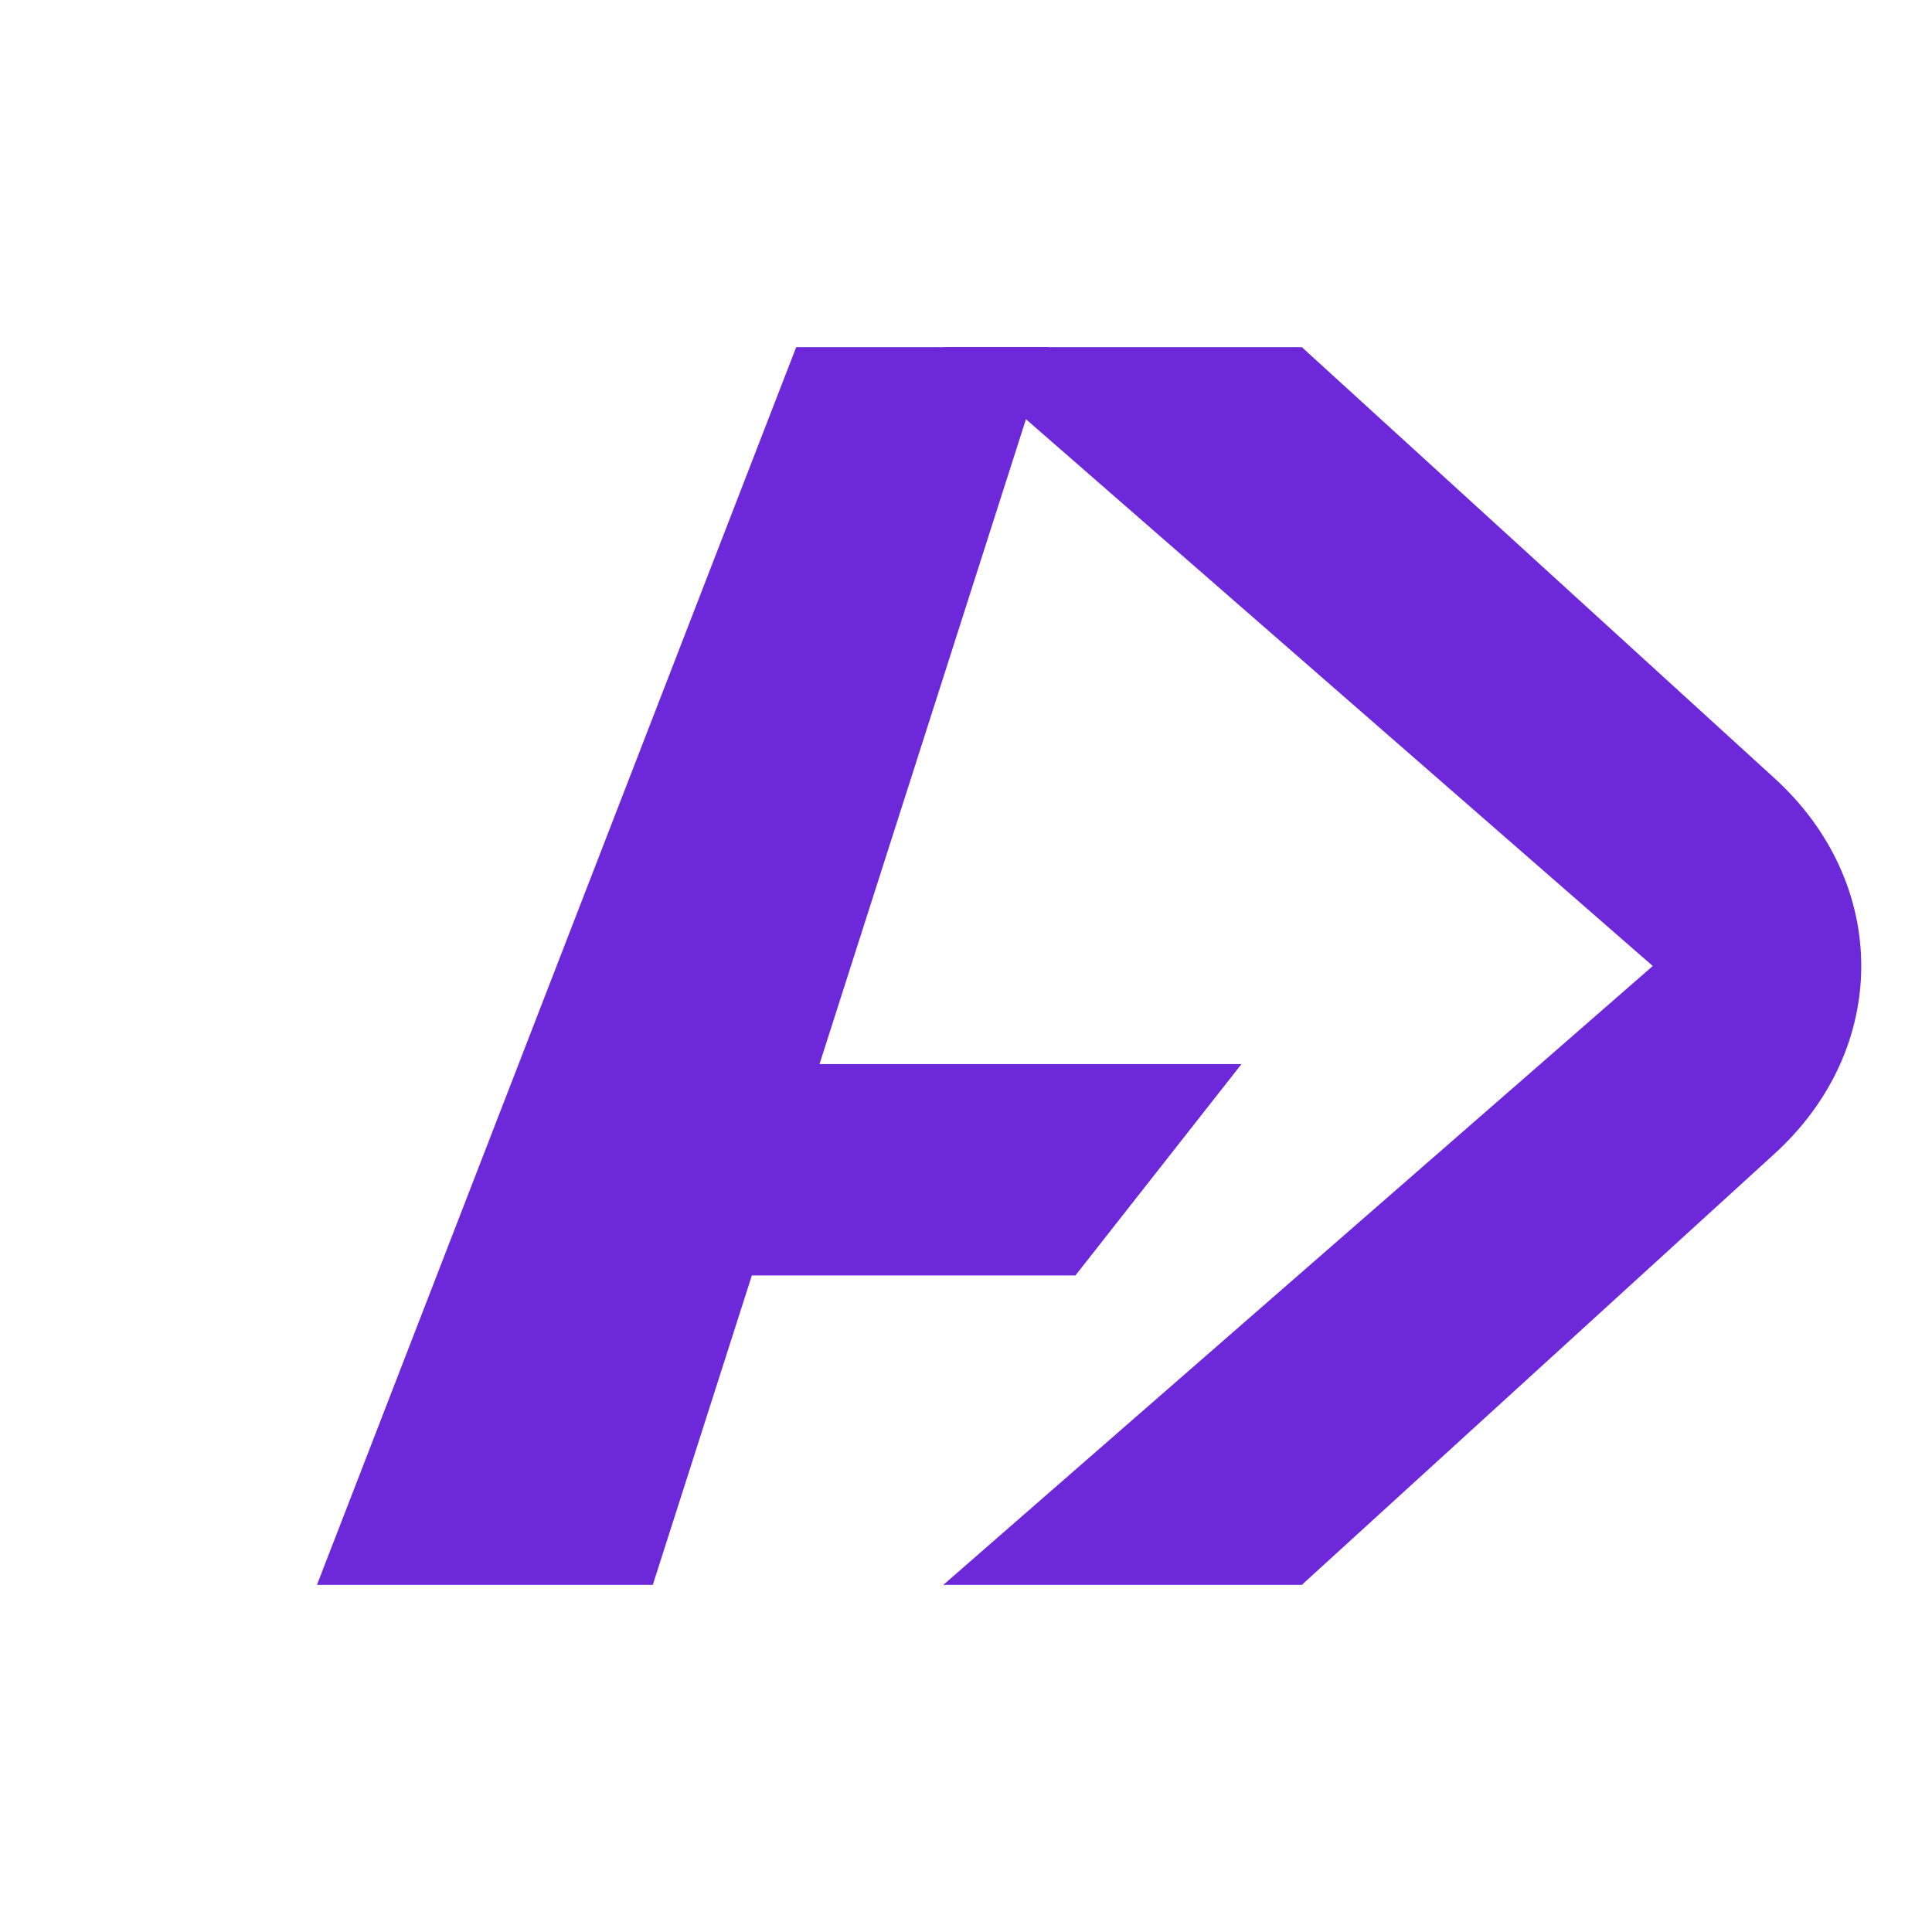
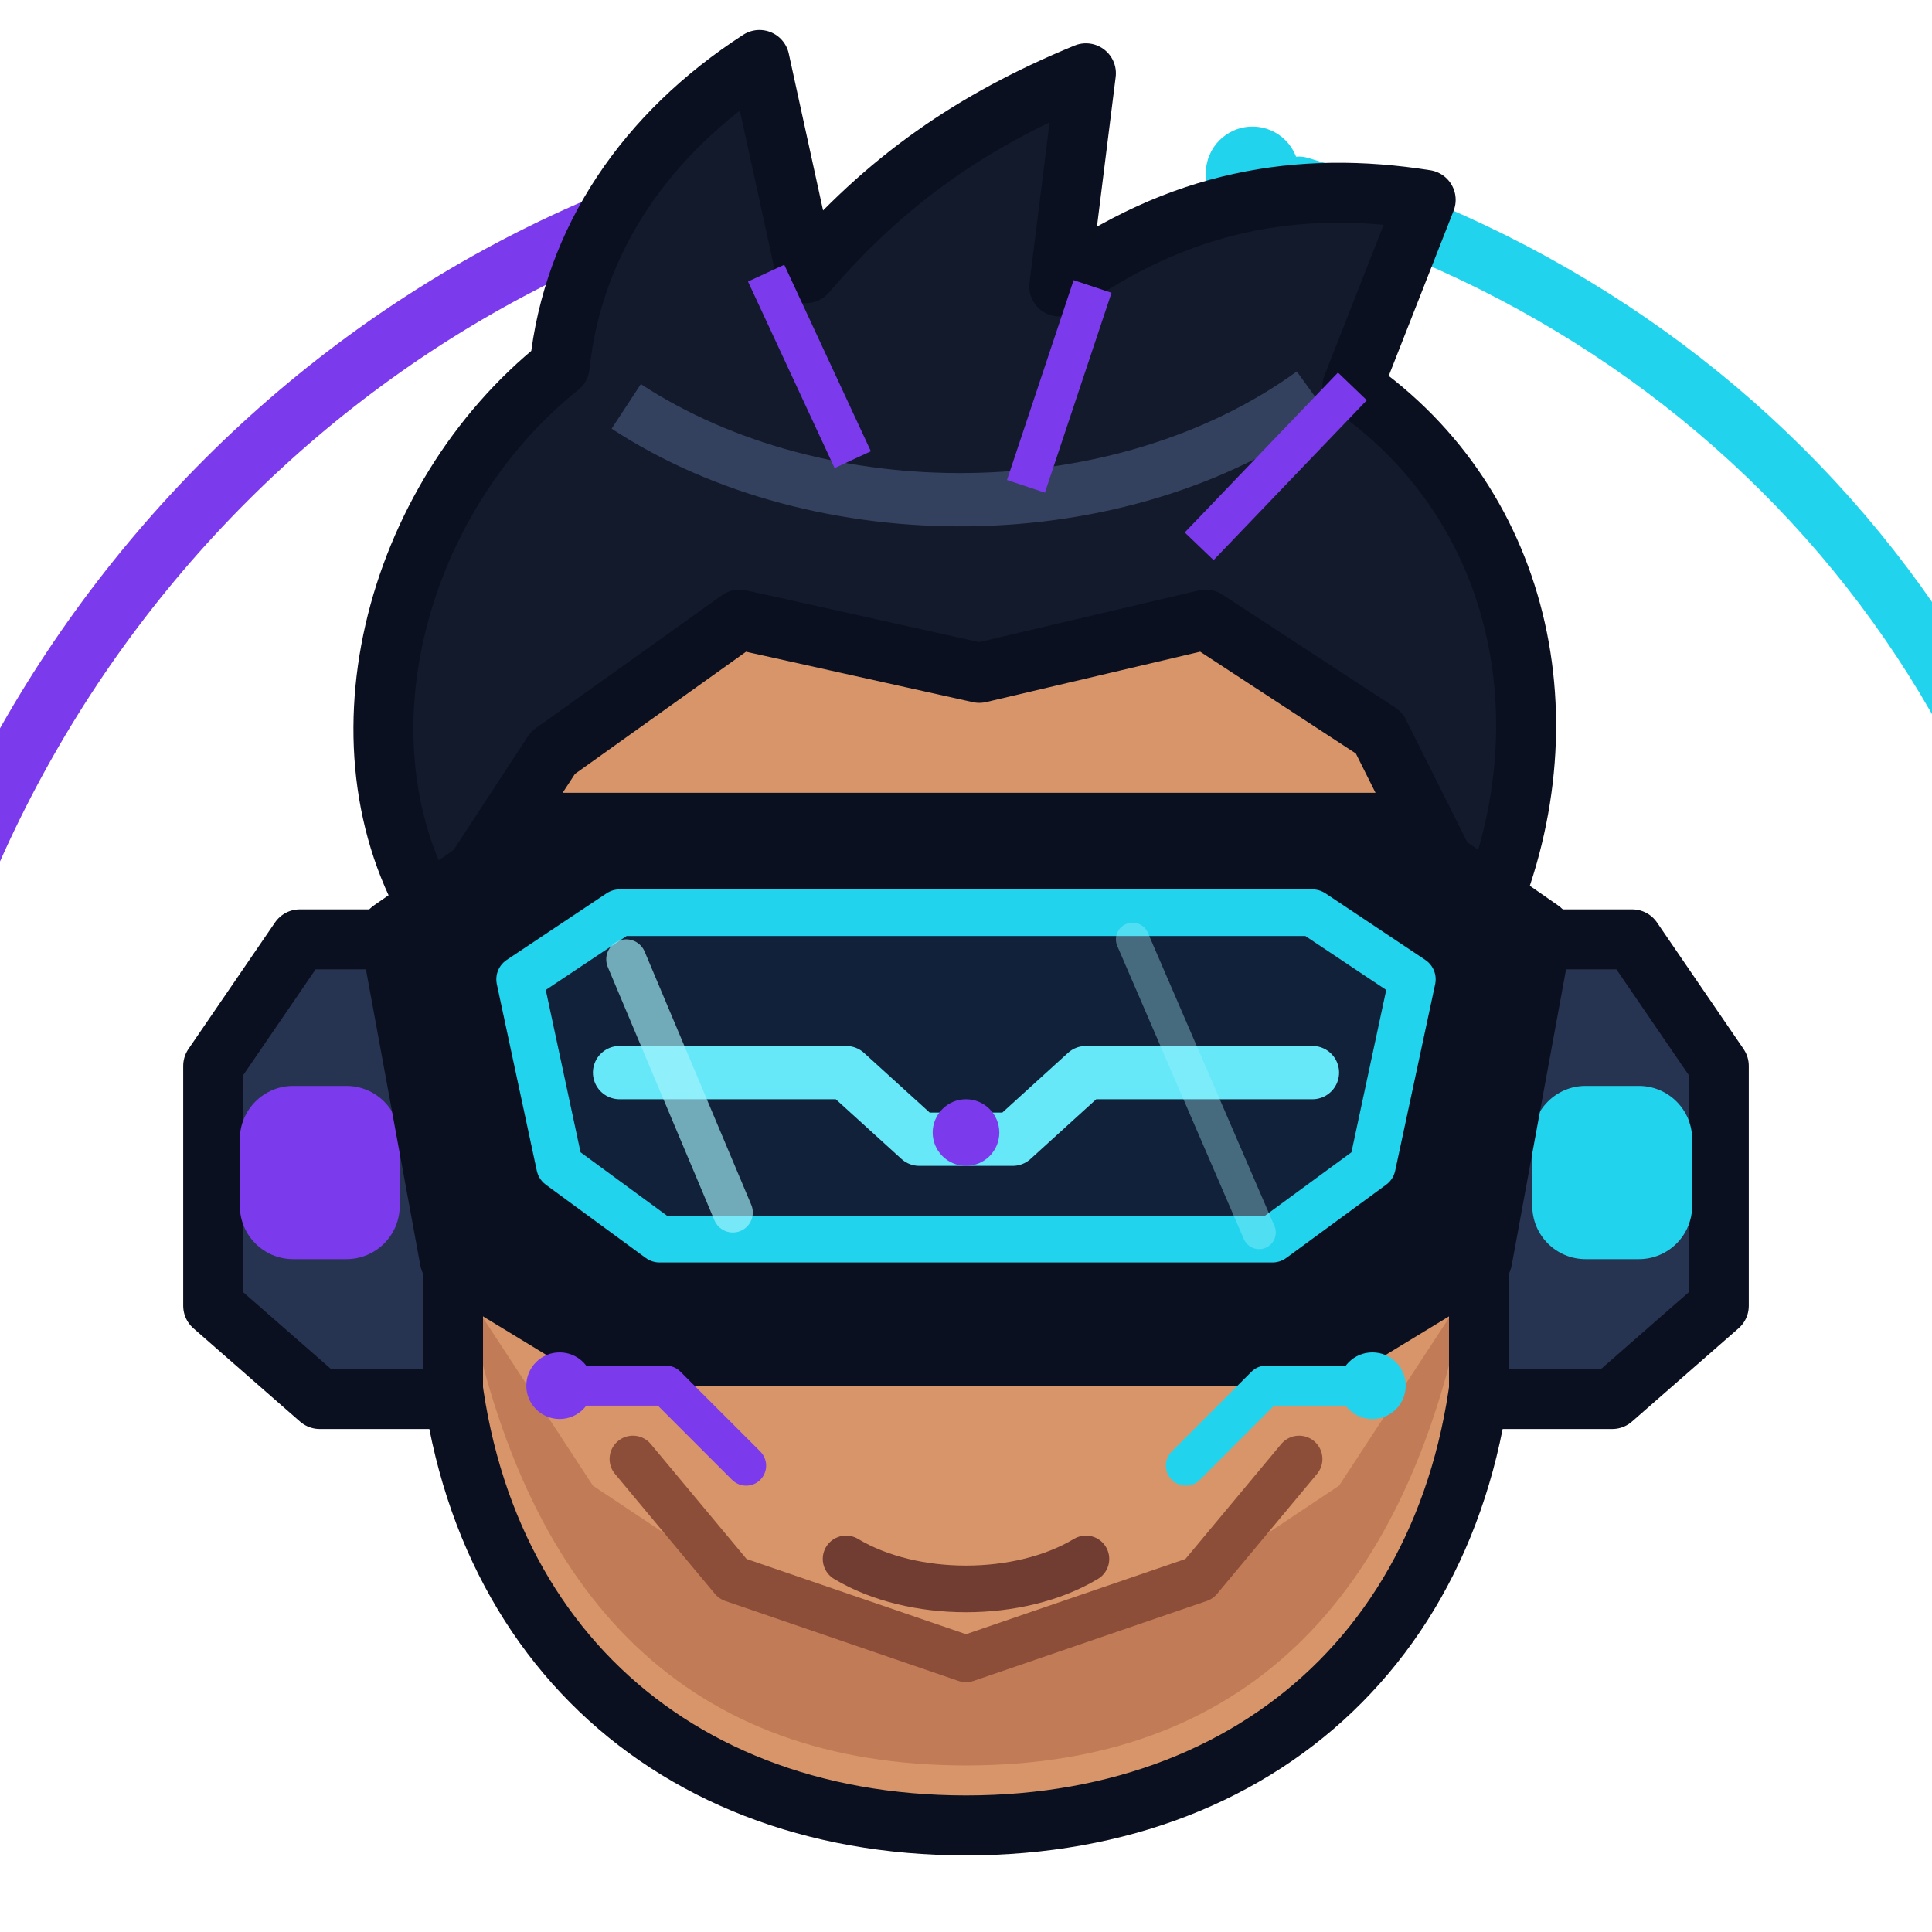
- <svg xmlns="http://www.w3.org/2000/svg" width="512" height="512" viewBox="0 0 512 512" fill="none">
-   <g id="Adnan-Favicon-A-Code-Chevron">
-     <path d="M84 420L211 92H278L173 420H84Z" />
-     <path d="M250 92L438 256L250 420H345L470 306C501 278 501 234 470 206L345 92H250Z" />
-     <path d="M184 282H329L285 338H162L184 282Z" />
+ <svg xmlns="http://www.w3.org/2000/svg" width="512" height="512" viewBox="111 50 290 290" fill="none">
+   <g id="tech-halo" fill="none" stroke-linecap="round" stroke-linejoin="round">
+     <path d="M92 273C83 188 132 111 206 82" stroke="#7C3AED" stroke-width="9" />
+     <path d="M306 78C378 99 428 163 426 240" stroke="#22D3EE" stroke-width="9" />
+     <path d="M91 204H67V179H48" stroke="#22D3EE" stroke-width="7" />
+     <path d="M420 278H445V303H464" stroke="#7C3AED" stroke-width="7" />
+     <circle cx="48" cy="179" r="8" fill="#22D3EE" stroke="none" />
+     <circle cx="464" cy="303" r="8" fill="#7C3AED" stroke="none" />
+     <circle cx="214" cy="79" r="7" fill="#7C3AED" stroke="none" />
+     <circle cx="299" cy="76" r="7" fill="#22D3EE" stroke="none" />
  </g>
-   <style>
-     #Adnan-Favicon-A-Code-Chevron { fill: #6d28d9; }
-     @media (prefers-color-scheme: dark) {
-       #Adnan-Favicon-A-Code-Chevron { fill: #c4b5fd; }
-     }
-   </style>
+   <g id="cyber-head" stroke="#0B1020" stroke-width="9" stroke-linecap="round" stroke-linejoin="round">
+     <path d="M178 183C178 130 211 102 256 102C301 102 334 130 334 183V244C334 293 302 324 256 324C210 324 178 293 178 244V183Z" fill="#D89569" />
+     <path d="M181 244C190 291 215 315 256 315C297 315 322 291 331 244L312 273L288 289L256 297L224 289L200 273L181 244Z" fill="#C27B57" stroke="none" />
+     <path d="M206 269L221 287L256 299L291 287L306 269" fill="none" stroke="#8C4E38" stroke-width="7" />
+     <path d="M238 284C248 290 264 290 274 284" fill="none" stroke="#713C31" stroke-width="7" />
+   </g>
+   <g id="cyber-hair" stroke="#0B1020" stroke-width="9" stroke-linejoin="round">
+     <path d="M177 189C160 163 170 125 195 105C197 86 208 70 225 59L232 91C244 77 257 68 274 61L270 93C288 80 306 77 325 80L314 108C340 126 347 160 333 190L318 160L292 143L258 151L222 143L194 163L177 189Z" fill="#121A2B" />
+     <path d="M205 111C234 130 279 130 308 109" fill="none" stroke="#33415F" stroke-width="8" />
+     <path d="M226 91L239 119M275 93L265 123M314 108L291 132" fill="none" stroke="#7C3AED" stroke-width="6" />
+   </g>
+   <g id="robot-ears" stroke="#0B1020" stroke-width="9" stroke-linejoin="round">
+     <path d="M172 191H156L143 210V246L159 260H179V191H172Z" fill="#263451" />
+     <path d="M340 191H356L369 210V246L353 260H333V191H340Z" fill="#263451" />
+     <rect x="147" y="213" width="24" height="26" rx="8" fill="#7C3AED" stroke="none" />
+     <rect x="341" y="213" width="24" height="26" rx="8" fill="#22D3EE" stroke="none" />
+   </g>
+   <g id="luminous-visor" stroke-linecap="round" stroke-linejoin="round">
+     <path d="M170 190L193 174H319L342 190L333 239L310 253H202L179 239L170 190Z" fill="#0A1020" stroke="#0B1020" stroke-width="10" />
+     <path d="M189 197L204 187H308L323 197L317 225L302 236H210L195 225L189 197Z" fill="#12213A" stroke="#22D3EE" stroke-width="7" />
+     <path d="M204 211H238L249 221H263L274 211H308" stroke="#67E8F9" stroke-width="8" />
+     <circle cx="256" cy="220" r="5" fill="#7C3AED" />
+     <path d="M205 194L221 232" stroke="#A5F3FC" stroke-width="6" opacity="0.65" />
+     <path d="M281 191L300 235" stroke="#A5F3FC" stroke-width="5" opacity="0.35" />
+   </g>
+   <g id="facial-circuits" fill="none" stroke-linecap="round" stroke-linejoin="round">
+     <path d="M198 258H211L223 270" stroke="#7C3AED" stroke-width="6" />
+     <path d="M314 258H301L289 270" stroke="#22D3EE" stroke-width="6" />
+     <circle cx="195" cy="258" r="5" fill="#7C3AED" stroke="none" />
+     <circle cx="317" cy="258" r="5" fill="#22D3EE" stroke="none" />
+   </g>
</svg>
